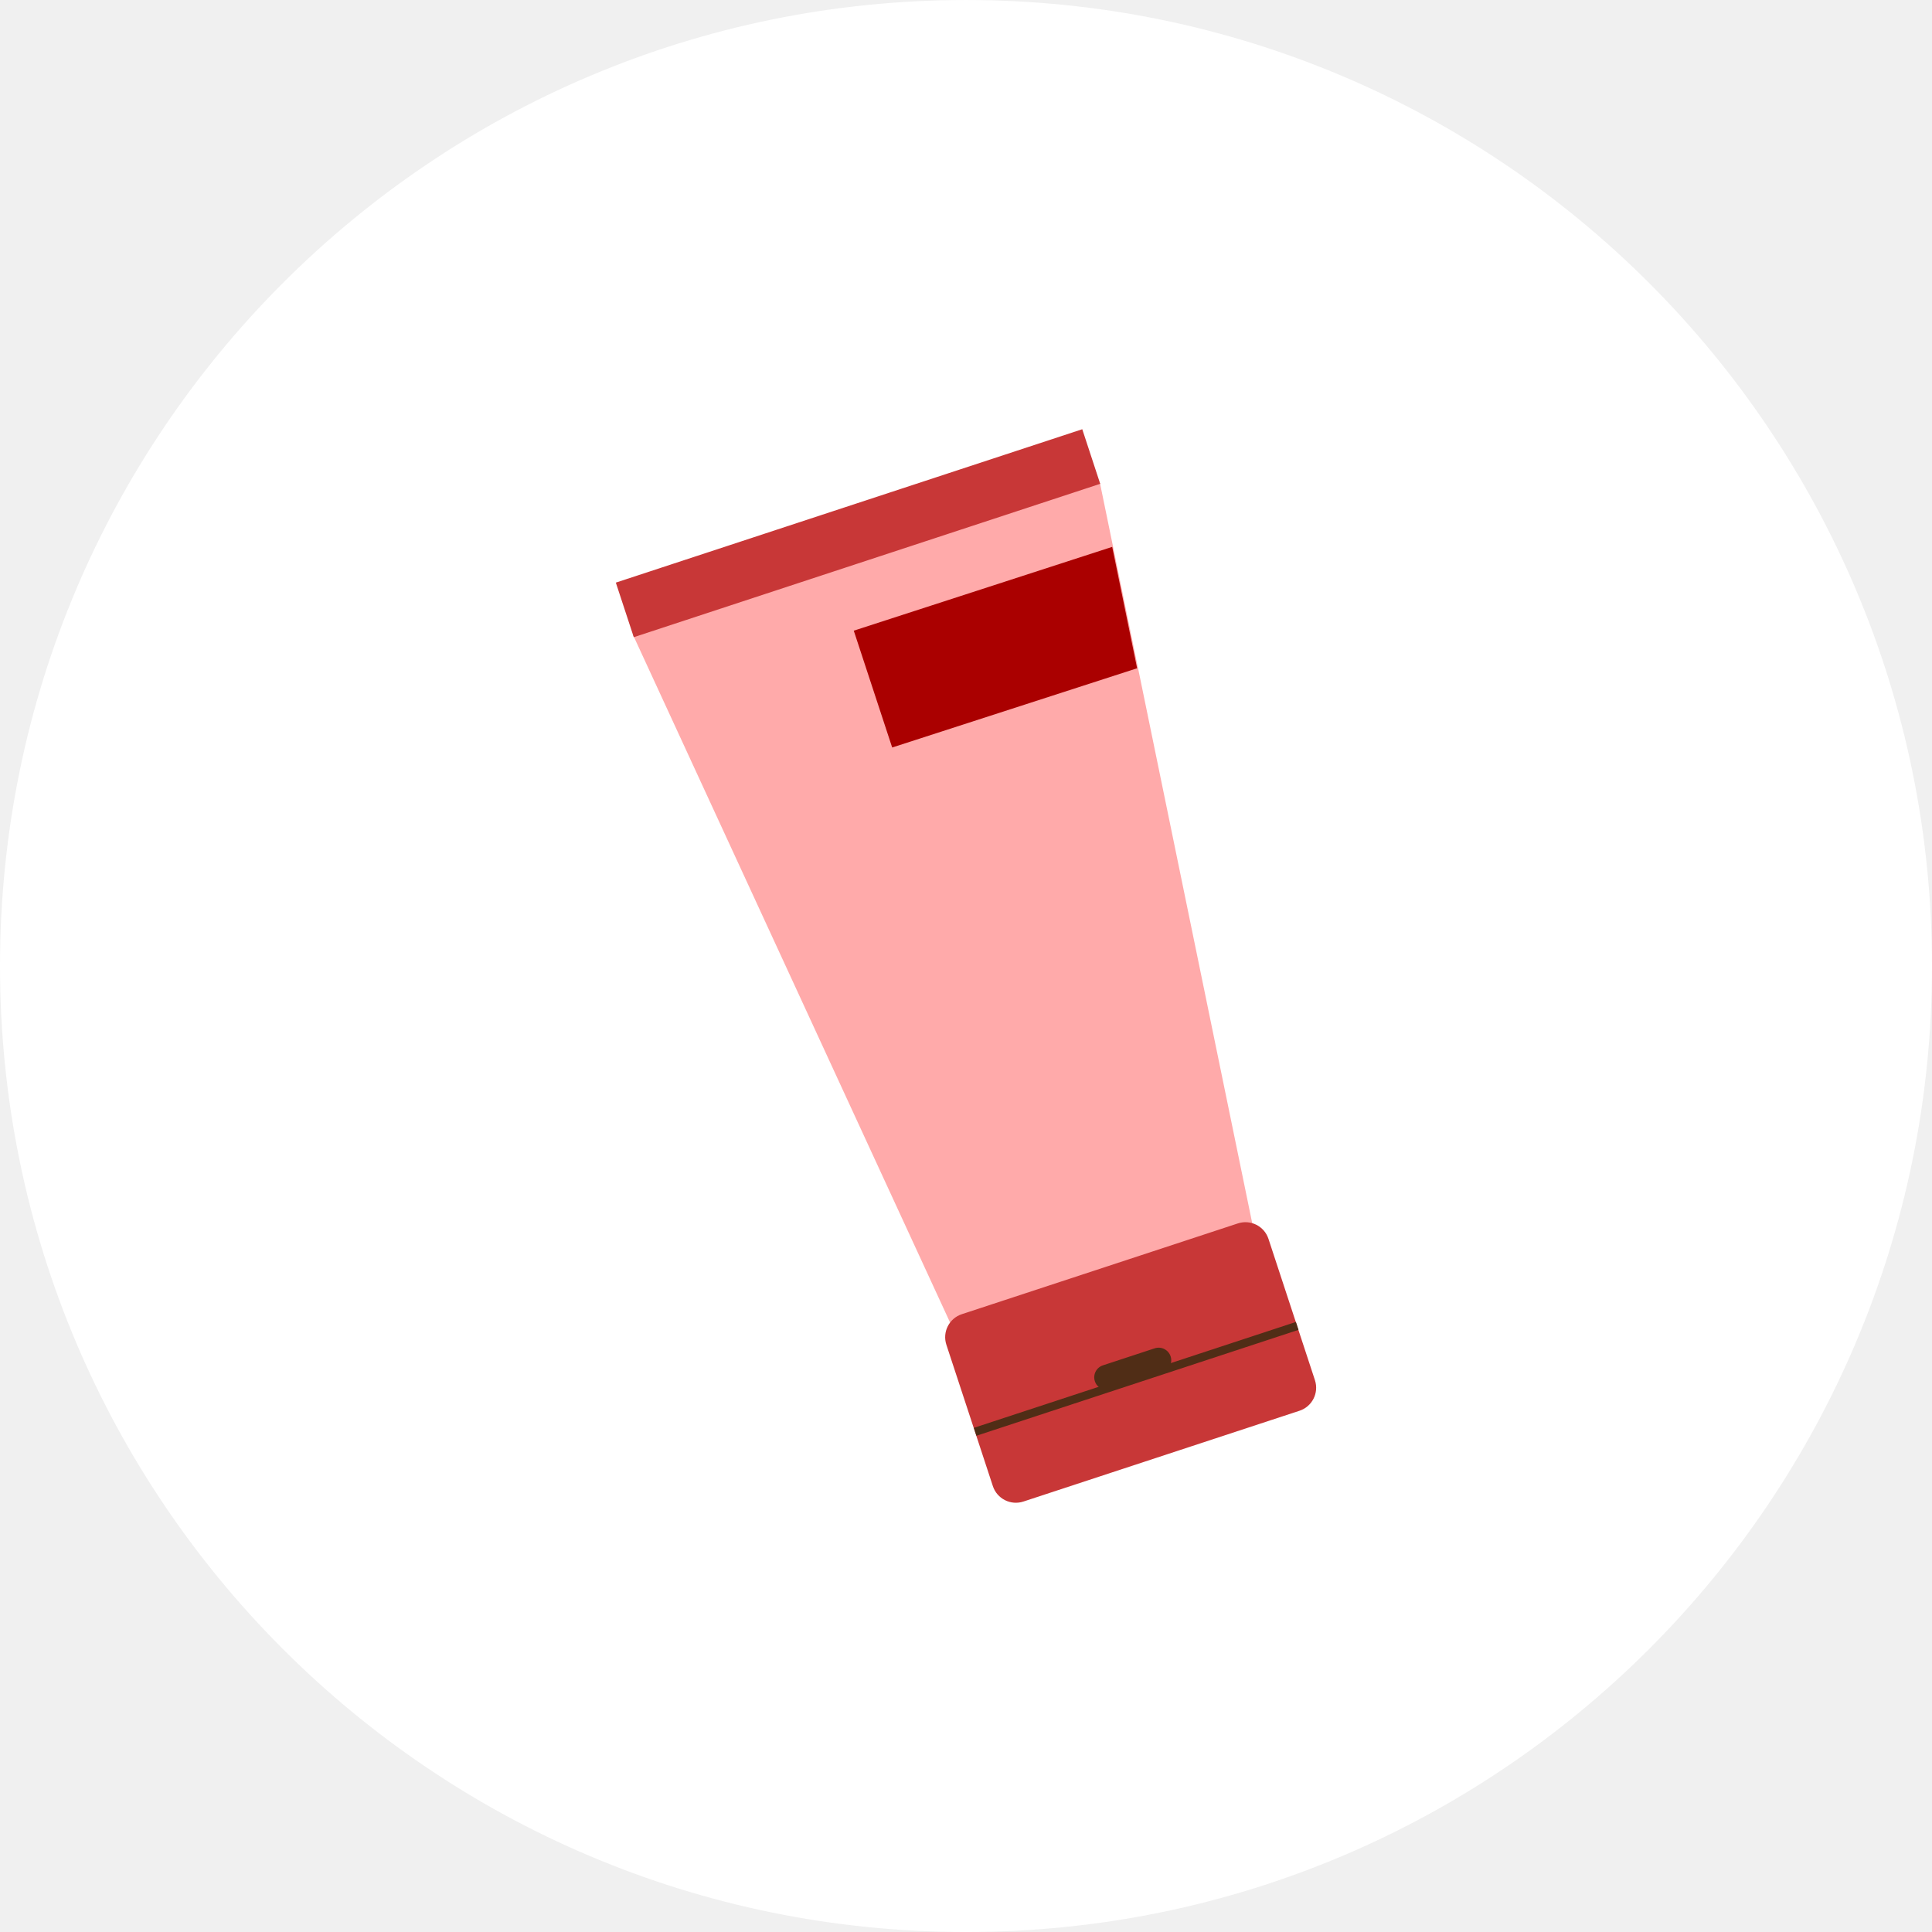
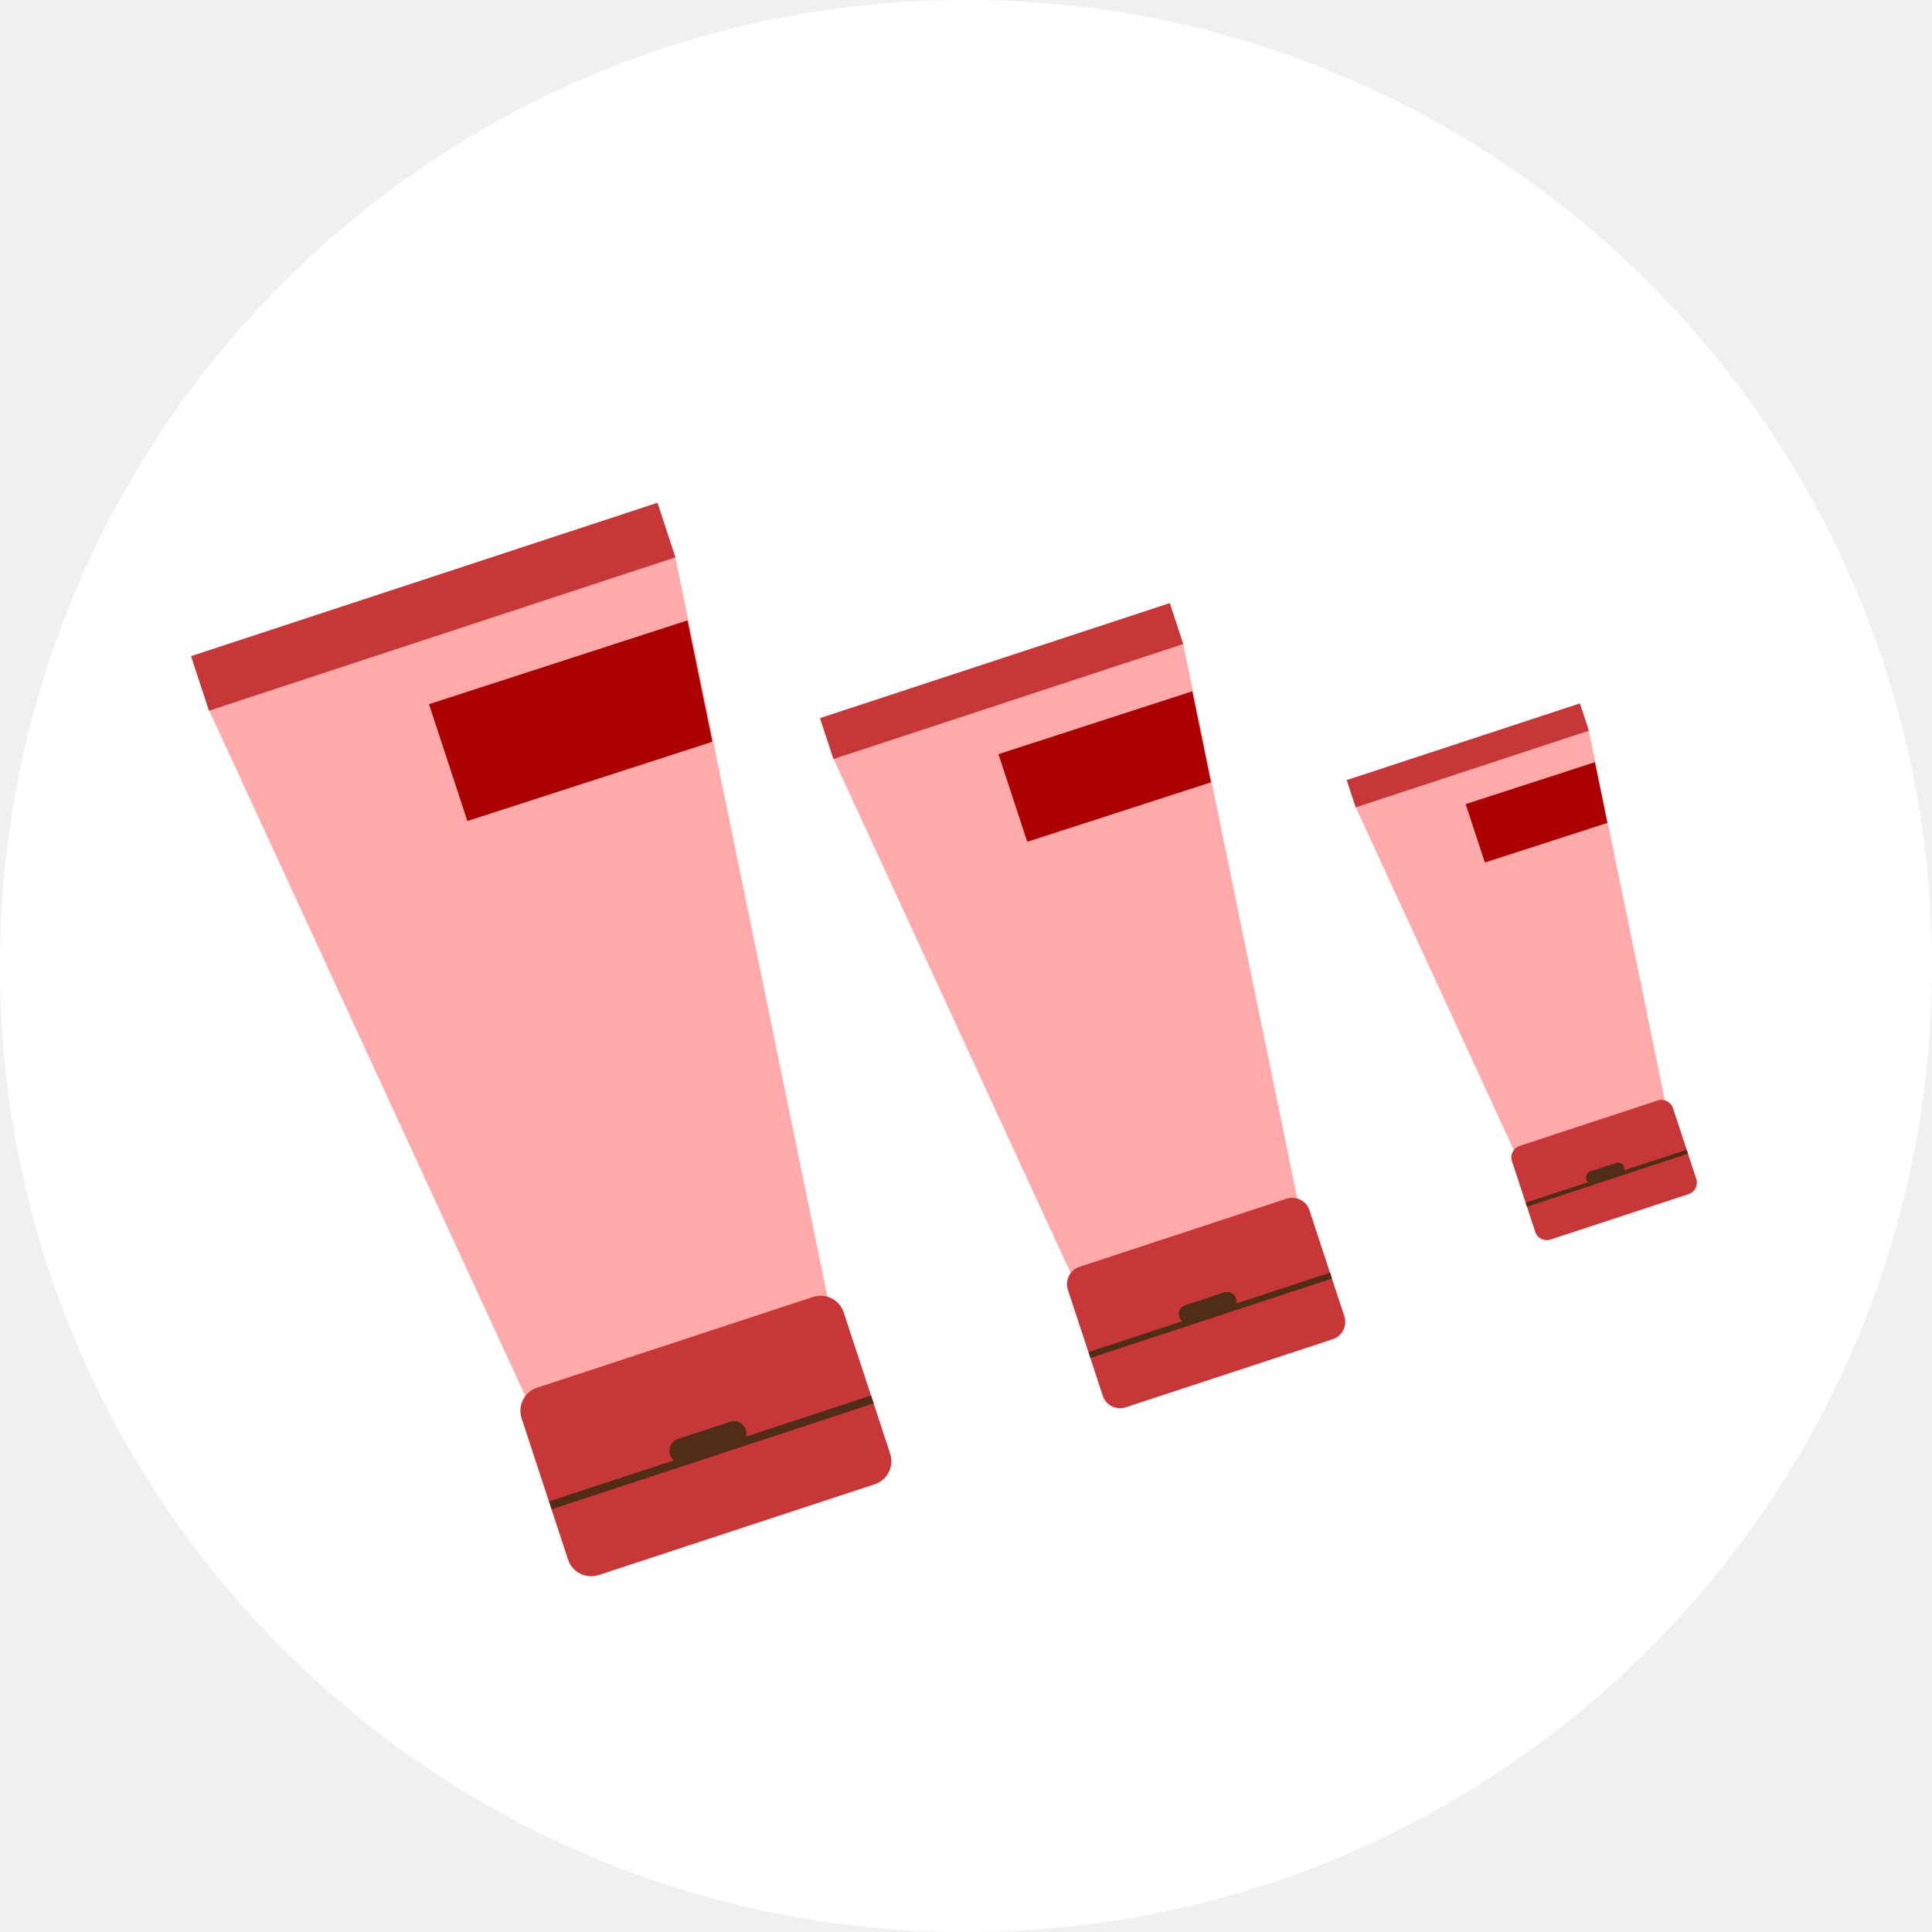
<svg xmlns="http://www.w3.org/2000/svg" width="60mm" height="60mm" viewBox="0 0 60 60" version="1.1" id="svg8">
  <defs id="defs2">
    </defs>
-   <g id="layer2" transform="translate(-107.869,-192.1338)" />
-   <g id="layer1" transform="translate(-107.869,-192.1338)">
-     <g id="g1299-7-4" transform="translate(2.379108,136.6393)">
-       <circle style="fill:#ffffff;fill-opacity:1;stroke-width:0.78" id="path835-6-9-4" cx="135.49" cy="85.495" r="30" />
+   <g id="layer2" transform="translate(31.62606,-192.3439)" />
+   <g id="layer1" transform="translate(31.62606,-192.3439)">
+     <g id="g1331-8-4" transform="translate(1.963845,139.2929)">
+       <circle style="fill:#ffffff;fill-opacity:1;stroke-width:0.78" id="path835-1-4-9" cx="-3.59" cy="83.051" r="30" />
    </g>
-     <g id="g982-1" transform="translate(35.15177,186.9535)" style="display:inline">
-       <g transform="matrix(0.3151108,-0.1036188,0.1036188,0.3151108,126.4431,12.41838)" id="g4271-2-1" style="display:inline">
-         <path style="fill:#ffaaaa;fill-opacity:1;stroke:none;stroke-width:0.265;stroke-linecap:butt;stroke-linejoin:miter;stroke-miterlimit:4;stroke-dasharray:none;stroke-opacity:1" d="m -109.313,3.674 45.97,0.134 -8.152,70.693 -29.667,0.134 z" id="path3433-9-0" />
-         <rect style="opacity:1;vector-effect:none;fill:#c83737;fill-opacity:1;stroke:none;stroke-width:1.085;stroke-linecap:butt;stroke-linejoin:round;stroke-miterlimit:4;stroke-dasharray:none;stroke-dashoffset:0;stroke-opacity:1" id="rect3437-3-3" width="31.743" height="18.464" x="-102.204" y="73.688" ry="2.268" />
-         <path style="fill:#502d16;fill-opacity:1;stroke:#502d16;stroke-width:0.779;stroke-linecap:butt;stroke-linejoin:miter;stroke-miterlimit:4;stroke-dasharray:none;stroke-opacity:1" d="m -102.192,84.538 h 31.74" id="path3439-9-0" />
-         <rect style="opacity:1;vector-effect:none;fill:#502d16;fill-opacity:1;stroke:none;stroke-width:1.711;stroke-linecap:butt;stroke-linejoin:round;stroke-miterlimit:4;stroke-dasharray:none;stroke-dashoffset:0;stroke-opacity:1" id="rect3441-0-4" width="7.465" height="2.362" x="-90.065" y="82.364" ry="1.181" />
-         <rect style="opacity:1;vector-effect:none;fill:#c83737;fill-opacity:1;stroke:none;stroke-width:1.127;stroke-linecap:butt;stroke-linejoin:round;stroke-miterlimit:4;stroke-dasharray:none;stroke-dashoffset:0;stroke-opacity:1" id="rect3435-8-4" width="45.97" height="5.379" x="-109.313" y="-1.496" ry="0" />
-         <path style="fill:#aa0000;fill-opacity:1;stroke:none;stroke-width:0.213px;stroke-linecap:butt;stroke-linejoin:miter;stroke-opacity:1" d="m -89.557,21.251 24.101,0.116 1.336,-11.525 -25.437,-0.105 V 21.251" id="path4256-8-4" />
+     <g id="g982" transform="translate(-36.23342,188.3289)" style="display:inline">
+       <g transform="matrix(0.3151108,-0.1036188,0.1036188,0.3151108,45.14143,13.53647)" id="g4271">
+         <path style="fill:#ffaaaa;fill-opacity:1;stroke:none;stroke-width:0.265;stroke-linecap:butt;stroke-linejoin:miter;stroke-miterlimit:4;stroke-dasharray:none;stroke-opacity:1" d="m -109.313,3.674 45.97,0.134 -8.152,70.693 -29.667,0.134 z" id="path3433" />
+         <rect style="opacity:1;vector-effect:none;fill:#c83737;fill-opacity:1;stroke:none;stroke-width:1.085;stroke-linecap:butt;stroke-linejoin:round;stroke-miterlimit:4;stroke-dasharray:none;stroke-dashoffset:0;stroke-opacity:1" id="rect3437" width="31.743" height="18.464" x="-102.204" y="73.688" ry="2.268" />
+         <path style="fill:#502d16;fill-opacity:1;stroke:#502d16;stroke-width:0.779;stroke-linecap:butt;stroke-linejoin:miter;stroke-miterlimit:4;stroke-dasharray:none;stroke-opacity:1" d="m -102.192,84.538 h 31.74" id="path3439" />
+         <rect style="opacity:1;vector-effect:none;fill:#502d16;fill-opacity:1;stroke:none;stroke-width:1.711;stroke-linecap:butt;stroke-linejoin:round;stroke-miterlimit:4;stroke-dasharray:none;stroke-dashoffset:0;stroke-opacity:1" id="rect3441" width="7.465" height="2.362" x="-90.065" y="82.364" ry="1.181" />
+         <rect style="opacity:1;vector-effect:none;fill:#c83737;fill-opacity:1;stroke:none;stroke-width:1.127;stroke-linecap:butt;stroke-linejoin:round;stroke-miterlimit:4;stroke-dasharray:none;stroke-dashoffset:0;stroke-opacity:1" id="rect3435" width="45.97" height="5.379" x="-109.313" y="-1.496" ry="0" />
+         <path style="fill:#aa0000;fill-opacity:1;stroke:none;stroke-width:0.213px;stroke-linecap:butt;stroke-linejoin:miter;stroke-opacity:1" d="m -89.557,21.251 24.101,0.116 1.336,-11.525 -25.437,-0.105 V 21.251" id="path4256" />
      </g>
-       <g transform="matrix(0.2363331,-0.07771414,0.07771414,0.2363331,135.4377,16.61898)" id="g4271-5-5-4" style="display:inline" />
+       <g transform="matrix(0.2363331,-0.07771414,0.07771414,0.2363331,56.02351,18.17507)" id="g4271-5" style="display:inline">
+         <path style="fill:#ffaaaa;fill-opacity:1;stroke:none;stroke-width:0.265;stroke-linecap:butt;stroke-linejoin:miter;stroke-miterlimit:4;stroke-dasharray:none;stroke-opacity:1" d="m -109.313,3.674 45.97,0.134 -8.152,70.693 -29.667,0.134 z" id="path3433-7" />
+         <rect style="opacity:1;vector-effect:none;fill:#c83737;fill-opacity:1;stroke:none;stroke-width:1.085;stroke-linecap:butt;stroke-linejoin:round;stroke-miterlimit:4;stroke-dasharray:none;stroke-dashoffset:0;stroke-opacity:1" id="rect3437-4" width="31.743" height="18.464" x="-102.204" y="73.688" ry="2.268" />
+         <path style="fill:#502d16;fill-opacity:1;stroke:#502d16;stroke-width:0.779;stroke-linecap:butt;stroke-linejoin:miter;stroke-miterlimit:4;stroke-dasharray:none;stroke-opacity:1" d="m -102.192,84.538 h 31.74" id="path3439-1" />
+         <rect style="opacity:1;vector-effect:none;fill:#502d16;fill-opacity:1;stroke:none;stroke-width:1.711;stroke-linecap:butt;stroke-linejoin:round;stroke-miterlimit:4;stroke-dasharray:none;stroke-dashoffset:0;stroke-opacity:1" id="rect3441-8" width="7.465" height="2.362" x="-90.065" y="82.364" ry="1.181" />
+         <rect style="opacity:1;vector-effect:none;fill:#c83737;fill-opacity:1;stroke:none;stroke-width:1.127;stroke-linecap:butt;stroke-linejoin:round;stroke-miterlimit:4;stroke-dasharray:none;stroke-dashoffset:0;stroke-opacity:1" id="rect3435-5" width="45.97" height="5.379" x="-109.313" y="-1.496" ry="0" />
+         <path style="fill:#aa0000;fill-opacity:1;stroke:none;stroke-width:0.213px;stroke-linecap:butt;stroke-linejoin:miter;stroke-opacity:1" d="m -89.557,21.251 24.101,0.116 1.336,-11.525 -25.437,-0.105 V 21.251" id="path4256-9" />
+       </g>
+       <g transform="matrix(0.1575554,-0.05180942,0.05180942,0.1575554,63.73059,22.81366)" id="g4271-5-7" style="display:inline">
+         <path style="fill:#ffaaaa;fill-opacity:1;stroke:none;stroke-width:0.265;stroke-linecap:butt;stroke-linejoin:miter;stroke-miterlimit:4;stroke-dasharray:none;stroke-opacity:1" d="m -109.313,3.674 45.97,0.134 -8.152,70.693 -29.667,0.134 z" id="path3433-7-7" />
+         <rect style="opacity:1;vector-effect:none;fill:#c83737;fill-opacity:1;stroke:none;stroke-width:1.085;stroke-linecap:butt;stroke-linejoin:round;stroke-miterlimit:4;stroke-dasharray:none;stroke-dashoffset:0;stroke-opacity:1" id="rect3437-4-6" width="31.743" height="18.464" x="-102.204" y="73.688" ry="2.268" />
+         <path style="fill:#502d16;fill-opacity:1;stroke:#502d16;stroke-width:0.779;stroke-linecap:butt;stroke-linejoin:miter;stroke-miterlimit:4;stroke-dasharray:none;stroke-opacity:1" d="m -102.192,84.538 h 31.74" id="path3439-1-4" />
+         <rect style="opacity:1;vector-effect:none;fill:#502d16;fill-opacity:1;stroke:none;stroke-width:1.711;stroke-linecap:butt;stroke-linejoin:round;stroke-miterlimit:4;stroke-dasharray:none;stroke-dashoffset:0;stroke-opacity:1" id="rect3441-8-3" width="7.465" height="2.362" x="-90.065" y="82.364" ry="1.181" />
+         <rect style="opacity:1;vector-effect:none;fill:#c83737;fill-opacity:1;stroke:none;stroke-width:1.127;stroke-linecap:butt;stroke-linejoin:round;stroke-miterlimit:4;stroke-dasharray:none;stroke-dashoffset:0;stroke-opacity:1" id="rect3435-5-0" width="45.97" height="5.379" x="-109.313" y="-1.496" ry="0" />
+         <path style="fill:#aa0000;fill-opacity:1;stroke:none;stroke-width:0.213px;stroke-linecap:butt;stroke-linejoin:miter;stroke-opacity:1" d="m -89.557,21.251 24.101,0.116 1.336,-11.525 -25.437,-0.105 V 21.251" id="path4256-9-3" />
+       </g>
    </g>
  </g>
</svg>
